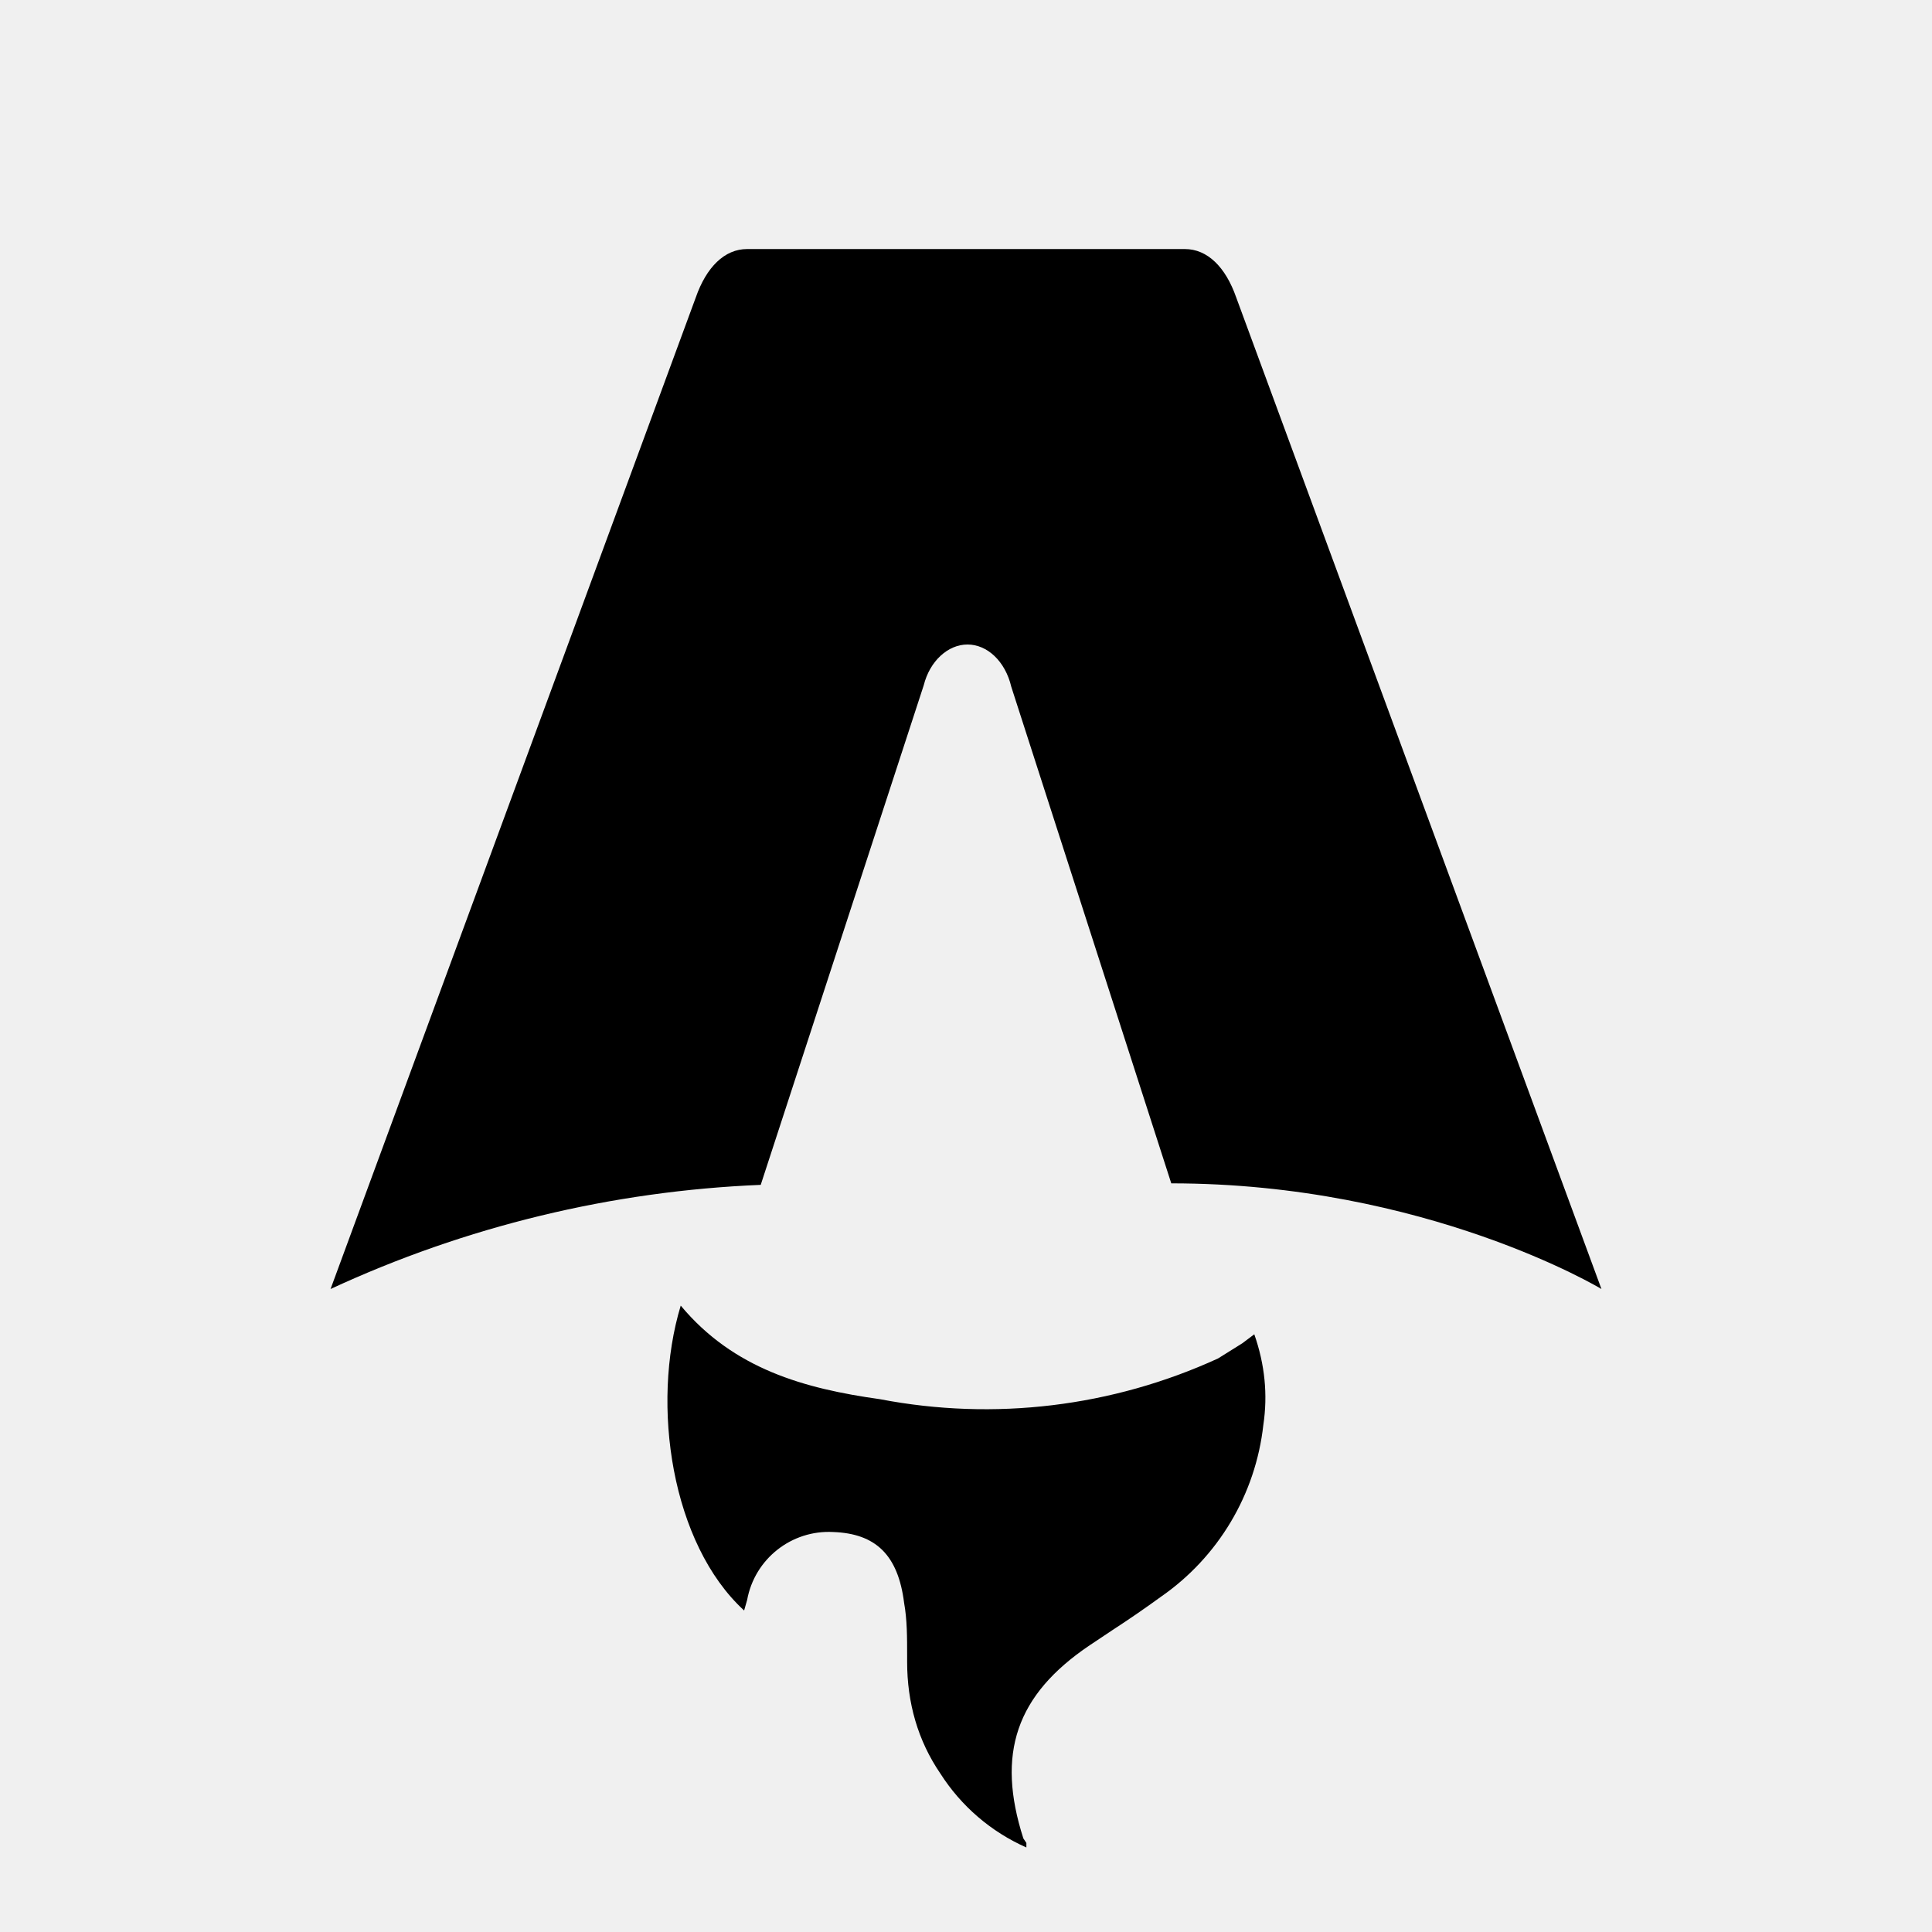
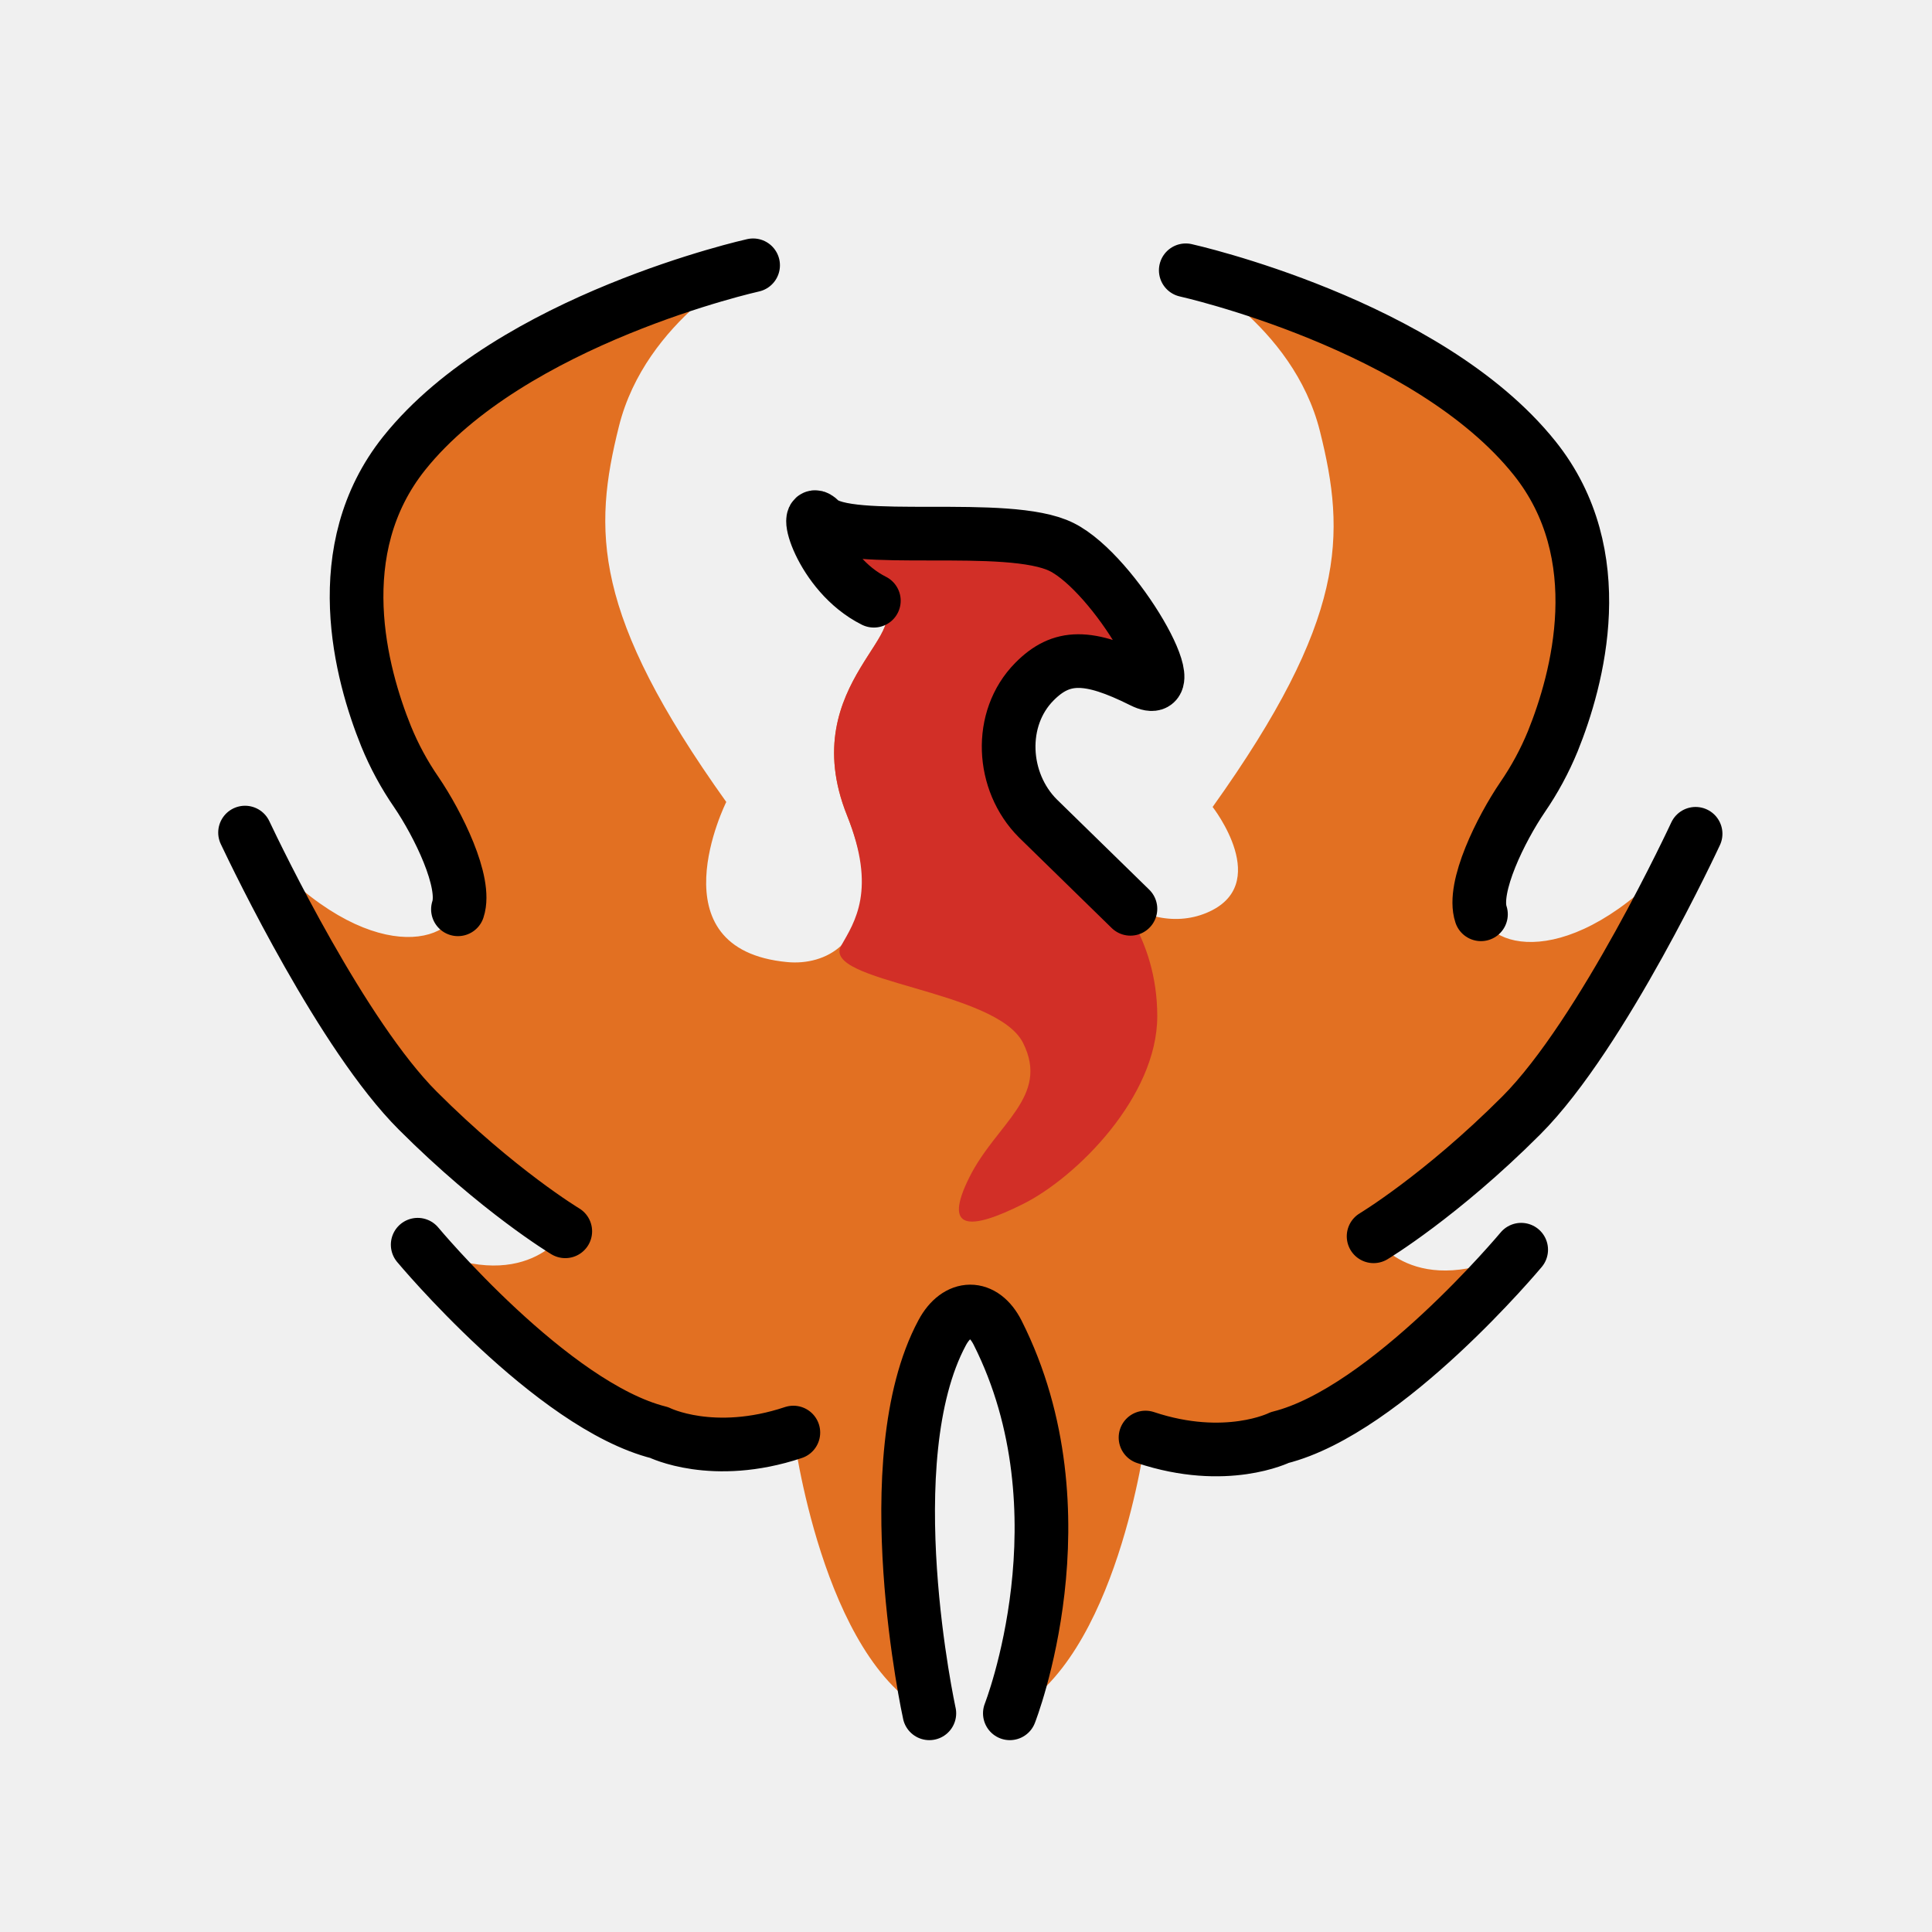
- <svg xmlns="http://www.w3.org/2000/svg" fill="none" viewBox="0 0 128 128">
-   <path d="M50.4 78.5a75.1 75.1 0 0 0-28.5 6.9l24.2-65.7c.7-2 1.9-3.2 3.4-3.2h29c1.5 0 2.7 1.2 3.4 3.2l24.2 65.7s-11.6-7-28.5-7L67 45.5c-.4-1.7-1.6-2.8-2.9-2.8-1.3 0-2.5 1.1-2.9 2.7L50.4 78.5Zm-1.1 28.2Zm-4.2-20.2c-2 6.6-.6 15.8 4.2 20.2a17.5 17.5 0 0 1 .2-.7 5.5 5.5 0 0 1 5.7-4.5c2.8.1 4.3 1.5 4.7 4.7.2 1.1.2 2.3.2 3.5v.4c0 2.7.7 5.2 2.2 7.4a13 13 0 0 0 5.7 4.9v-.3l-.2-.3c-1.8-5.6-.5-9.5 4.4-12.8l1.5-1a73 73 0 0 0 3.2-2.2 16 16 0 0 0 6.8-11.4c.3-2 .1-4-.6-6l-.8.6-1.6 1a37 37 0 0 1-22.4 2.7c-5-.7-9.7-2-13.2-6.2Z" />
-   <style>
-         path { fill: #000; }
-         @media (prefers-color-scheme: dark) {
-             path { fill: #FFF; }
-         }
-     </style>
+ <svg xmlns="http://www.w3.org/2000/svg" width="128" height="128" viewBox="0 0 72 72">
+   <g stroke-width="0">
+     <path fill="#e27022" d="M44.956 34.023c2.512-1.04.235-3.95.235-3.95c5-7 4.97-10.12 4-14c-1-4-5-6-5-6s9 2 13 7c2.88 3.6 1.612 8.238.677 10.552a11.2 11.2 0 0 1-1.13 2.088c-.797 1.172-1.883 3.353-1.547 4.36c.5 1.5 4 2 8-3c0 0-3.459 7.458-6.5 10.5c-3 3-5.5 4.5-5.5 4.5s1.5 2.5 5.5.5c0 0-5 6-9 7c0 0-2 1-5 0c0 0-1.057 8.277-5.057 10.277c0 0 2.932-7.462-.455-14.182c-.536-1.064-1.505-1.049-2.068 0c-2.54 4.737-.477 14.182-.477 14.182c-4-2-5.068-10.463-5.068-10.463c-3 1-5 0-5 0c-4-1-9-7-9-7c4 2 5.5-.5 5.5-.5s-2.5-1.5-5.5-4.5c-3.041-3.041-6.5-10.5-6.5-10.5c4 5 7.5 4.5 8 3c.335-1.006-.75-3.187-1.547-4.36a11 11 0 0 1-1.13-2.088c-.935-2.314-2.203-6.951.677-10.552c4-5 13-7 13-7s-4 2-5 6c-.97 3.88-1 7 4 14c0 0-2.746 5.492 2.271 5.967c.725.069 1.479-.12 2.013-.614c.74-.686 1.327-2.075.216-4.853c-2-5 3-7 1-8s-2.707-3.707-2-3c1 1 7 0 9 1s4.789 5.894 3 5c-2.012-1.006-3.012-1-4.018.018c-1.359 1.375-1.236 3.728.13 5.095l2.712 2.71c.933.934 2.346 1.318 3.566.813" />
+     <path fill="#d22f27" d="M41.39 33.21s1.738 1.659 1.738 4.659s-3 6-5 7s-3 1-2-1s3-3 2-5s-7.557-2.258-6.778-3.63c.498-.877 1.327-2.074.216-4.852c-2-5 3-7 1-8s-2.707-3.707-2-3c1 1 7 0 9 1s4.789 5.894 3 5c-2.012-1.006-3.012-1-4.018.018c-1.359 1.375-1.236 3.728.13 5.094z" />
+   </g>
+   <path fill="none" stroke="#000" stroke-linecap="round" stroke-linejoin="round" stroke-width="2" d="M21.066 45.887s-2.5-1.5-5.5-4.5c-2.795-2.795-5.941-9.319-6.434-10.359m20.434 22.359c-3 1-5 0-5 0c-4-1-9-7-9-7M37.634 63.85s2.932-7.462-.455-14.183c-.536-1.063-1.505-1.048-2.068.002c-2.54 4.735-.478 14.177-.477 14.181M56.69 46.573s-5 6-9 7c0 0-2 1-5 0m20.5-22.5s-3.458 7.458-6.5 10.5c-3 3-5.5 4.5-5.5 4.5m-7-36s9 2 13 7c2.881 3.6 1.613 8.238.678 10.552a11.2 11.2 0 0 1-1.13 2.088c-.797 1.172-1.883 3.353-1.547 4.36M32.566 22.387c-2-1-2.707-3.707-2-3c1 1 7 0 9 1s4.789 5.894 3 5c-2.012-1.006-3.012-1-4.018.018c-1.359 1.375-1.236 3.728.13 5.094l3.45 3.37m-25.062.018c.335-1.006-.75-3.187-1.547-4.36a11 11 0 0 1-1.13-2.088c-.936-2.314-2.203-6.951.677-10.552c4-5 13-7 13-7" />
</svg>
